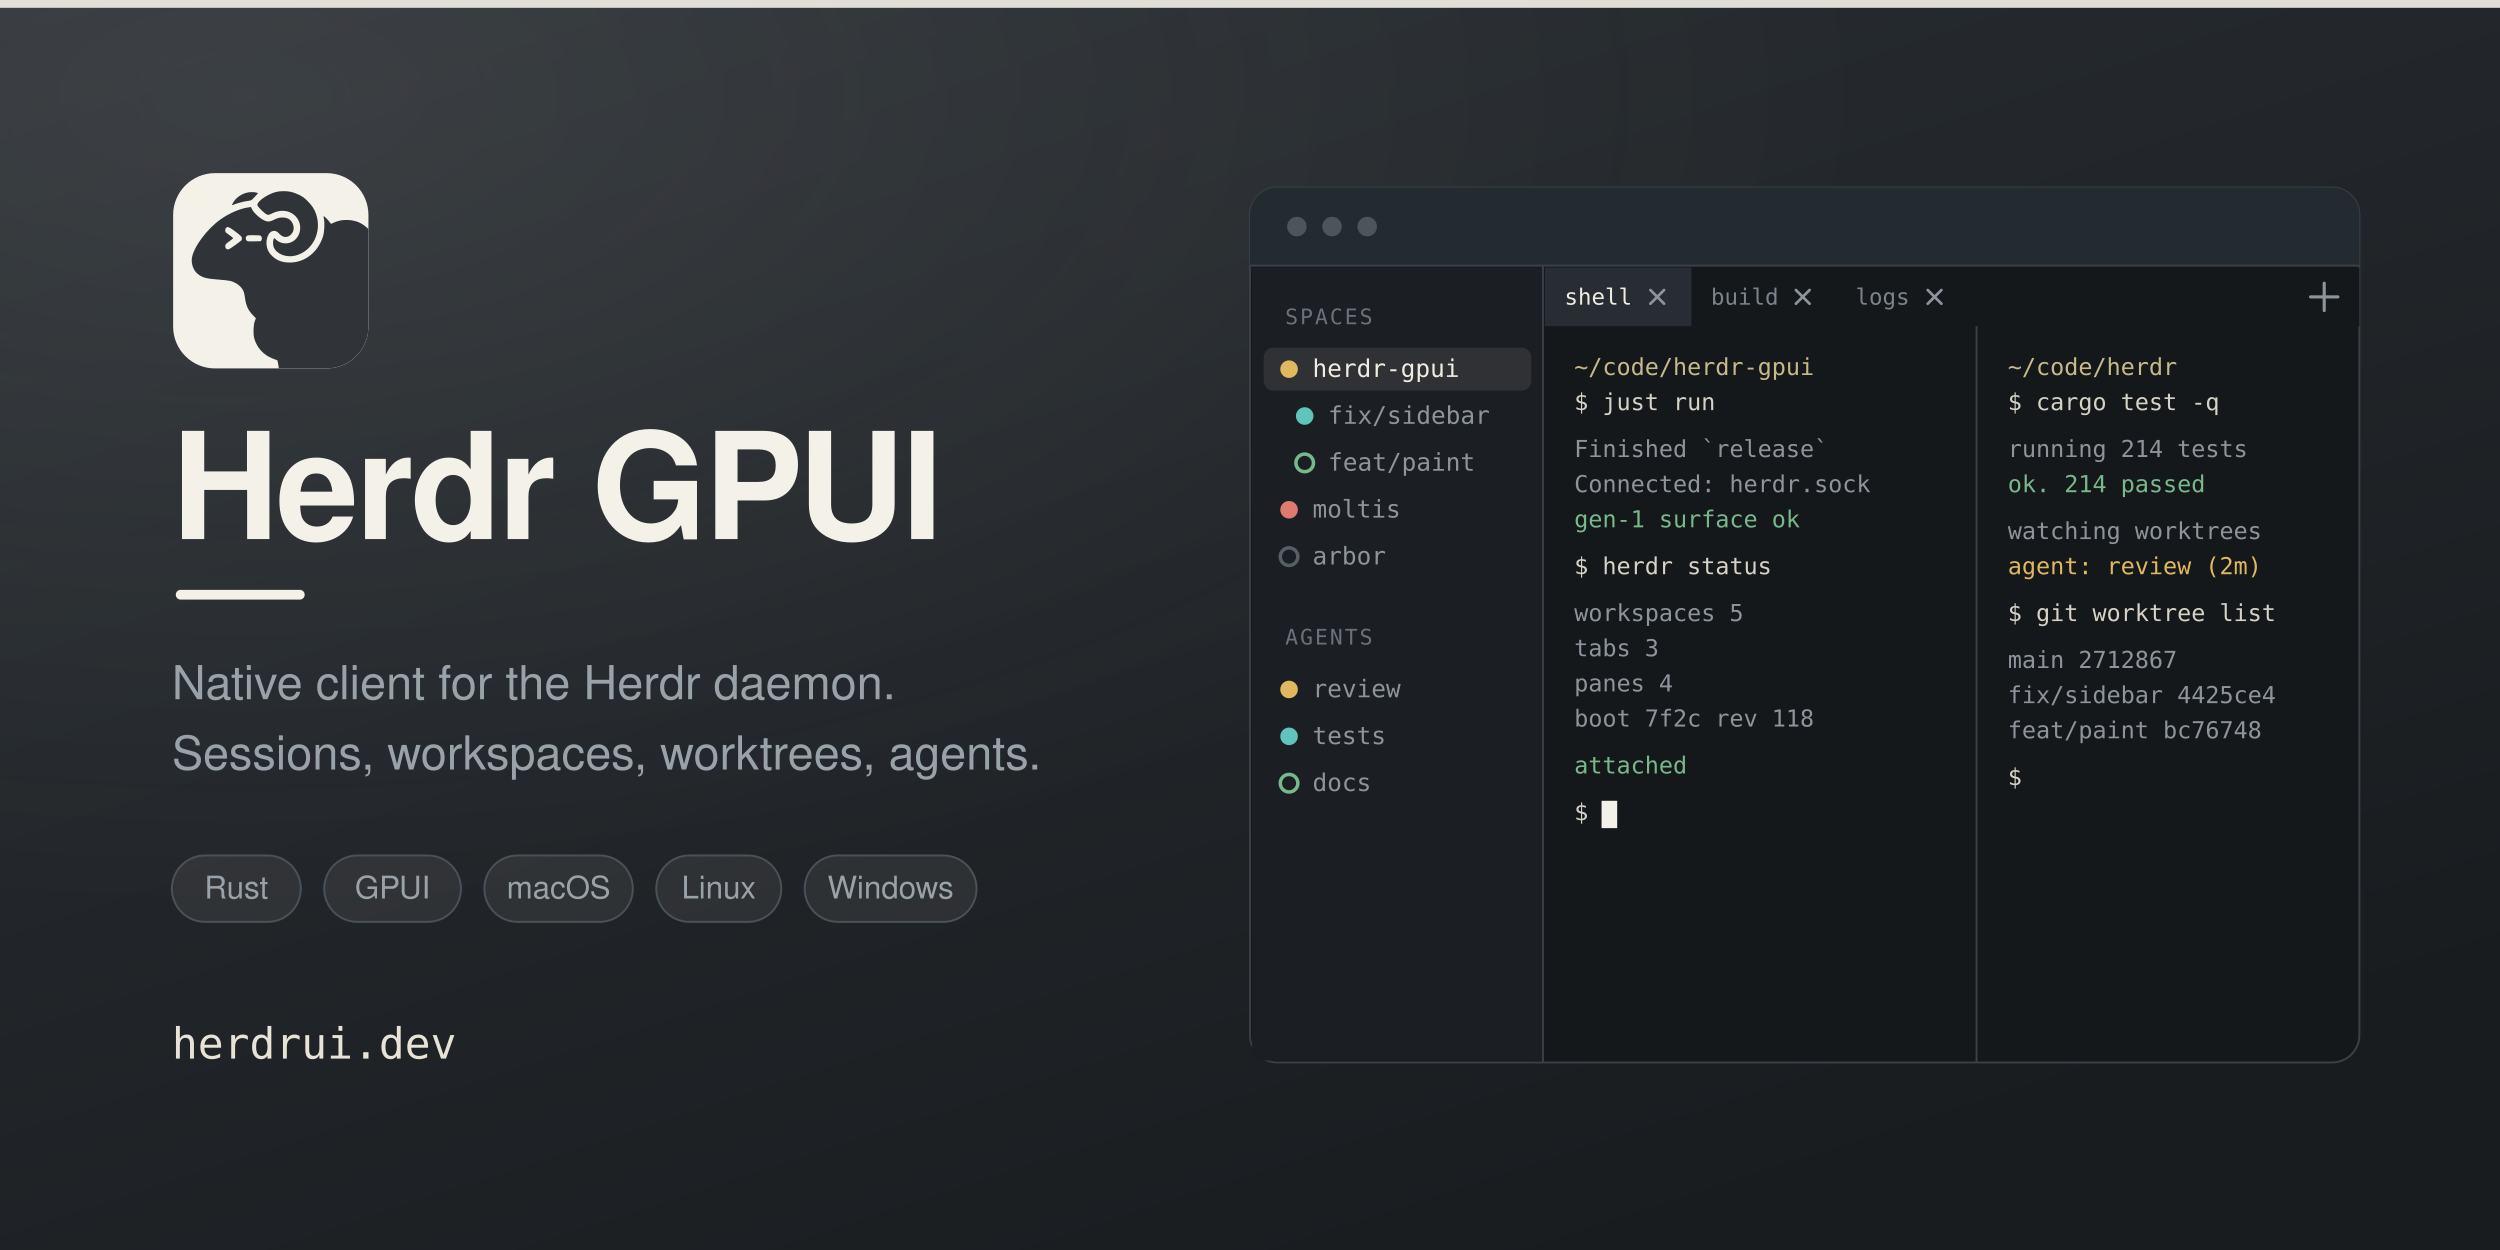
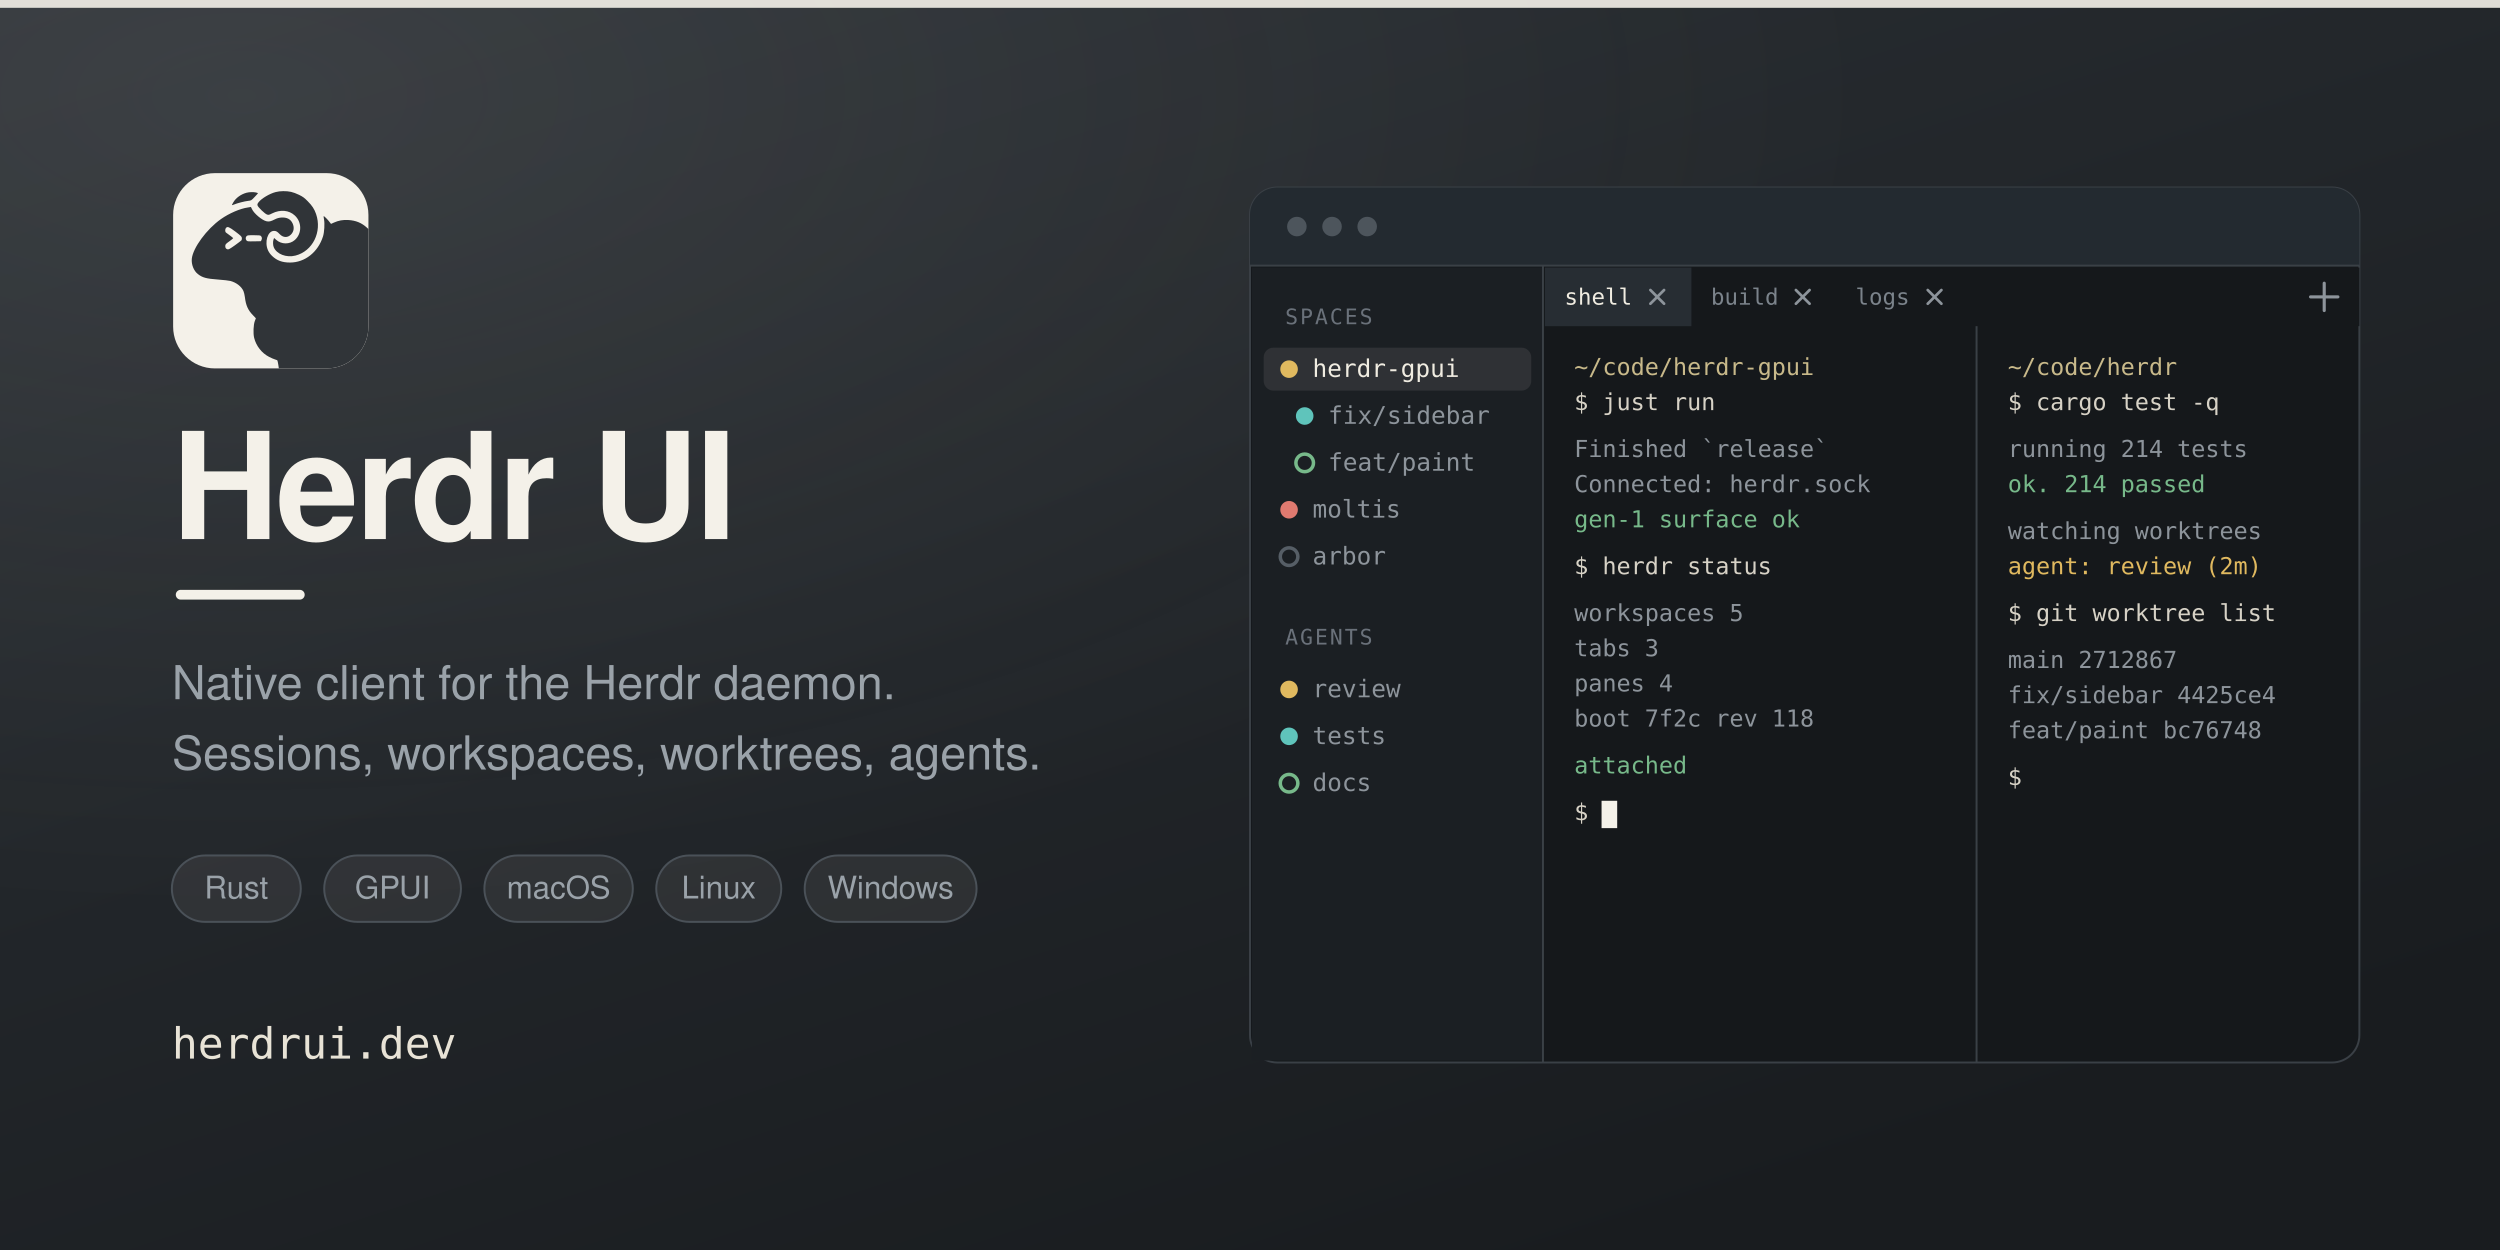
<svg xmlns="http://www.w3.org/2000/svg" width="1280" height="640" viewBox="0 0 1280 640">
  <defs>
    <path id="ram" d="M2794 3710 c-129 -33 -299 -135 -359 -214 -21 -28 -26 -42 -21 -63 9 -38 154 -178 199 -192 32 -11 41 -9 104 23 171 86 354 70 475 -43 150 -138 150 -379 0 -511 -107 -95 -278 -94 -386 2 l-46 40 -11 -29 c-16 -40 -14 -122 4 -164 60 -144 264 -222 452 -174 360 92 559 494 430 868 -36 103 -81 173 -175 267 -71 72 -100 93 -180 132 -52 26 -127 54 -167 62 -96 21 -230 20 -319 -4z M2183 3695 c-116 -32 -221 -108 -273 -199 -17 -28 -30 -54 -30 -58 0 -4 20 1 45 12 66 28 220 68 294 76 64 7 65 7 137 83 40 41 71 77 69 79 -2 2 -21 8 -42 13 -55 12 -140 10 -200 -6z M2212 3388 c-159 -22 -390 -122 -559 -241 -299 -210 -585 -600 -609 -828 -12 -118 40 -251 125 -318 96 -76 178 -98 426 -116 110 -8 224 -21 254 -29 125 -34 230 -115 272 -211 11 -24 24 -81 30 -127 20 -170 65 -271 166 -374 34 -35 63 -65 63 -67 0 -1 -10 -27 -22 -57 -29 -76 -37 -259 -14 -350 42 -170 158 -318 311 -397 44 -23 98 -46 120 -52 22 -6 45 -14 51 -18 5 -5 15 -48 22 -96 6 -48 14 -92 17 -97 4 -6 415 -10 1131 -10 l1124 0 0 1584 0 1585 -55 -19 c-84 -29 -143 -68 -232 -154 l-83 -78 -54 49 c-111 102 -233 151 -391 160 -113 6 -199 -10 -298 -54 l-60 -27 -26 34 c-37 51 -120 134 -127 128 -3 -4 0 -34 7 -67 17 -89 7 -268 -21 -356 -103 -328 -377 -545 -688 -545 -161 0 -273 41 -373 137 -37 35 -66 75 -85 116 -79 173 -8 407 124 407 44 0 68 -14 117 -66 74 -78 167 -82 238 -9 60 62 72 147 33 231 -42 90 -120 130 -238 122 -50 -4 -85 -14 -131 -37 -89 -45 -122 -52 -176 -40 -92 20 -262 163 -302 253 -11 25 -21 45 -22 45 -1 -1 -30 -6 -65 -11z m-256 -505 c115 -88 129 -102 132 -131 2 -18 -2 -40 -9 -49 -7 -8 -69 -55 -138 -105 -103 -73 -130 -88 -151 -83 -35 8 -51 34 -48 74 3 31 12 42 83 92 44 31 80 61 82 66 1 4 -30 31 -69 58 -39 28 -77 56 -85 63 -18 19 -16 72 4 94 32 35 63 23 199 -79z m528 -88 c23 -24 28 -52 14 -82 l-13 -28 -141 -3 c-130 -2 -142 -1 -158 17 -23 26 -24 66 -1 91 16 18 32 20 151 20 105 0 136 -3 148 -15z" />
    <clipPath id="tile-clip">
      <rect x="64" y="64" width="896" height="896" rx="192" />
    </clipPath>
    <linearGradient id="bg" x1="0" y1="0" x2="0.65" y2="1">
      <stop offset="0" stop-color="#2b3035" />
      <stop offset="1" stop-color="#191c1f" />
    </linearGradient>
    <radialGradient id="glow" cx="0.1" cy="0.08" r="0.65">
      <stop offset="0" stop-color="#f4f1e9" stop-opacity="0.09" />
      <stop offset="1" stop-color="#f4f1e9" stop-opacity="0" />
    </radialGradient>
  </defs>
  <rect width="1280" height="640" fill="url(#bg)" />
  <rect width="1280" height="640" fill="url(#glow)" />
  <rect width="1280" height="4" fill="#f4f1e9" opacity="0.9" />
  <g transform="translate(81.5,81.5) scale(0.1116)">
    <rect x="64" y="64" width="896" height="896" rx="192" fill="#f4f1e9" />
    <g clip-path="url(#tile-clip)">
      <use href="#ram" transform="translate(-80 967) scale(.22 -.22)" fill="#303438" />
    </g>
  </g>
  <g font-family="Helvetica Neue, Helvetica, Arial, sans-serif">
-     <text x="88" y="276" font-size="76" font-weight="700" fill="#f4f1e9" letter-spacing="-1.5">Herdr GPUI</text>
+     <text x="88" y="276" font-size="76" font-weight="700" fill="#f4f1e9" letter-spacing="-1.5">Herdr UI</text>
    <rect x="90" y="302" width="66" height="5" rx="2.5" fill="#f4f1e9" />
    <text x="88" y="358" font-size="24" fill="#9aa2a9">Native client for the Herdr daemon.</text>
    <text x="88" y="394" font-size="24" fill="#9aa2a9">Sessions, workspaces, worktrees, agents.</text>
    <g font-size="16" fill="#9aa2a9">
      <rect x="88" y="438" width="66" height="34" rx="17" fill="#f4f1e9" fill-opacity="0.07" stroke="#4a5158" />
      <text x="121" y="460" text-anchor="middle">Rust</text>
      <rect x="166" y="438" width="70" height="34" rx="17" fill="#f4f1e9" fill-opacity="0.07" stroke="#4a5158" />
      <text x="201" y="460" text-anchor="middle">GPUI</text>
      <rect x="248" y="438" width="76" height="34" rx="17" fill="#f4f1e9" fill-opacity="0.07" stroke="#4a5158" />
      <text x="286" y="460" text-anchor="middle">macOS</text>
      <rect x="336" y="438" width="64" height="34" rx="17" fill="#f4f1e9" fill-opacity="0.07" stroke="#4a5158" />
      <text x="368" y="460" text-anchor="middle">Linux</text>
      <rect x="412" y="438" width="88" height="34" rx="17" fill="#f4f1e9" fill-opacity="0.07" stroke="#4a5158" />
      <text x="456" y="460" text-anchor="middle">Windows</text>
    </g>
  </g>
  <text x="88" y="542" font-family="Menlo, Monaco, monospace" font-size="22" fill="#e8e3d6">herdrui.dev</text>
  <g>
    <rect x="640" y="96" width="568" height="448" rx="14" fill="#15181b" stroke="#3a4046" />
    <path d="M640 110a14 14 0 0 1 14-14h540a14 14 0 0 1 14 14v26H640z" fill="#232a30" />
    <line x1="640" y1="136" x2="1208" y2="136" stroke="#3a4046" />
    <circle cx="664" cy="116" r="5" fill="#4d555c" />
    <circle cx="682" cy="116" r="5" fill="#4d555c" />
    <circle cx="700" cy="116" r="5" fill="#4d555c" />
    <rect x="641" y="137" width="149" height="406" fill="#1b1f23" />
    <line x1="790" y1="136" x2="790" y2="544" stroke="#3a4046" />
    <g font-family="Menlo, Monaco, monospace" font-size="12.5" fill="#8d949b">
      <text x="658" y="166" font-size="11" fill="#6a717a" letter-spacing="1">SPACES</text>
      <rect x="647" y="178" width="137" height="22" rx="5" fill="#f4f1e9" fill-opacity="0.09" />
      <circle cx="660" cy="189" r="4.5" fill="#e0b95f" />
      <text x="672" y="193" fill="#f0ece1">herdr-gpui</text>
      <circle cx="668" cy="213" r="4.5" fill="#5fc4bb" />
      <text x="680" y="217">fix/sidebar</text>
      <circle cx="668" cy="237" r="4.5" fill="none" stroke="#77b98a" stroke-width="1.8" />
      <text x="680" y="241">feat/paint</text>
      <circle cx="660" cy="261" r="4.5" fill="#e07a70" />
      <text x="672" y="265">moltis</text>
      <circle cx="660" cy="285" r="4.5" fill="none" stroke="#565e66" stroke-width="1.8" />
      <text x="672" y="289">arbor</text>
      <text x="658" y="330" font-size="11" fill="#6a717a" letter-spacing="1">AGENTS</text>
      <circle cx="660" cy="353" r="4.5" fill="#e0b95f" />
      <text x="672" y="357">review</text>
      <circle cx="660" cy="377" r="4.5" fill="#5fc4bb" />
      <text x="672" y="381">tests</text>
      <circle cx="660" cy="401" r="4.5" fill="none" stroke="#77b98a" stroke-width="1.8" />
      <text x="672" y="405">docs</text>
    </g>
    <g font-family="Menlo, Monaco, monospace" font-size="11.5">
      <rect x="791" y="137" width="417" height="30" fill="#15181b" />
      <rect x="791" y="137" width="75" height="30" fill="#272d33" />
      <text x="801" y="156" fill="#f0ece1">shell</text>
      <g stroke="#8d949b" stroke-width="1.4" stroke-linecap="round">
        <path d="M845 148.5l7 7M852 148.5l-7 7" />
        <path d="M919.5 148.5l7 7M926.5 148.5l-7 7" />
        <path d="M987 148.5l7 7M994 148.5l-7 7" />
      </g>
      <text x="876" y="156" fill="#7b838b">build</text>
      <text x="950" y="156" fill="#7b838b">logs</text>
      <g stroke="#8d949b" stroke-width="1.6" stroke-linecap="round">
        <path d="M1183 152h14M1190 145v14" />
      </g>
    </g>
    <line x1="1012" y1="167" x2="1012" y2="544" stroke="#3a4046" />
    <g font-family="Menlo, Monaco, monospace" font-size="12">
      <text x="806" y="192" fill="#c8b98a">~/code/herdr-gpui</text>
      <text x="806" y="210" fill="#d7d2c6">$ just run</text>
      <text x="806" y="234" fill="#8d949b">Finished `release`</text>
      <text x="806" y="252" fill="#8d949b">Connected: herdr.sock</text>
      <text x="806" y="270" fill="#77b98a">gen-1 surface ok</text>
      <text x="806" y="294" fill="#d7d2c6">$ herdr status</text>
      <text x="806" y="318" fill="#8d949b">workspaces   5</text>
      <text x="806" y="336" fill="#8d949b">tabs         3</text>
      <text x="806" y="354" fill="#8d949b">panes        4</text>
      <text x="806" y="372" fill="#8d949b">boot 7f2c rev 118</text>
      <text x="806" y="396" fill="#77b98a">attached</text>
      <text x="806" y="420" fill="#d7d2c6">$ </text>
      <rect x="820" y="410" width="8" height="14" fill="#f4f1e9" />
      <text x="1028" y="192" fill="#c8b98a">~/code/herdr</text>
      <text x="1028" y="210" fill="#d7d2c6">$ cargo test -q</text>
      <text x="1028" y="234" fill="#8d949b">running 214 tests</text>
      <text x="1028" y="252" fill="#77b98a">ok. 214 passed</text>
      <text x="1028" y="276" fill="#8d949b">watching worktrees</text>
      <text x="1028" y="294" fill="#e0b95f">agent: review (2m)</text>
      <text x="1028" y="318" fill="#d7d2c6">$ git worktree list</text>
      <text x="1028" y="342" fill="#8d949b">main        2712867</text>
      <text x="1028" y="360" fill="#8d949b">fix/sidebar 4425ce4</text>
      <text x="1028" y="378" fill="#8d949b">feat/paint  bc76748</text>
      <text x="1028" y="402" fill="#d7d2c6">$ </text>
    </g>
  </g>
</svg>
